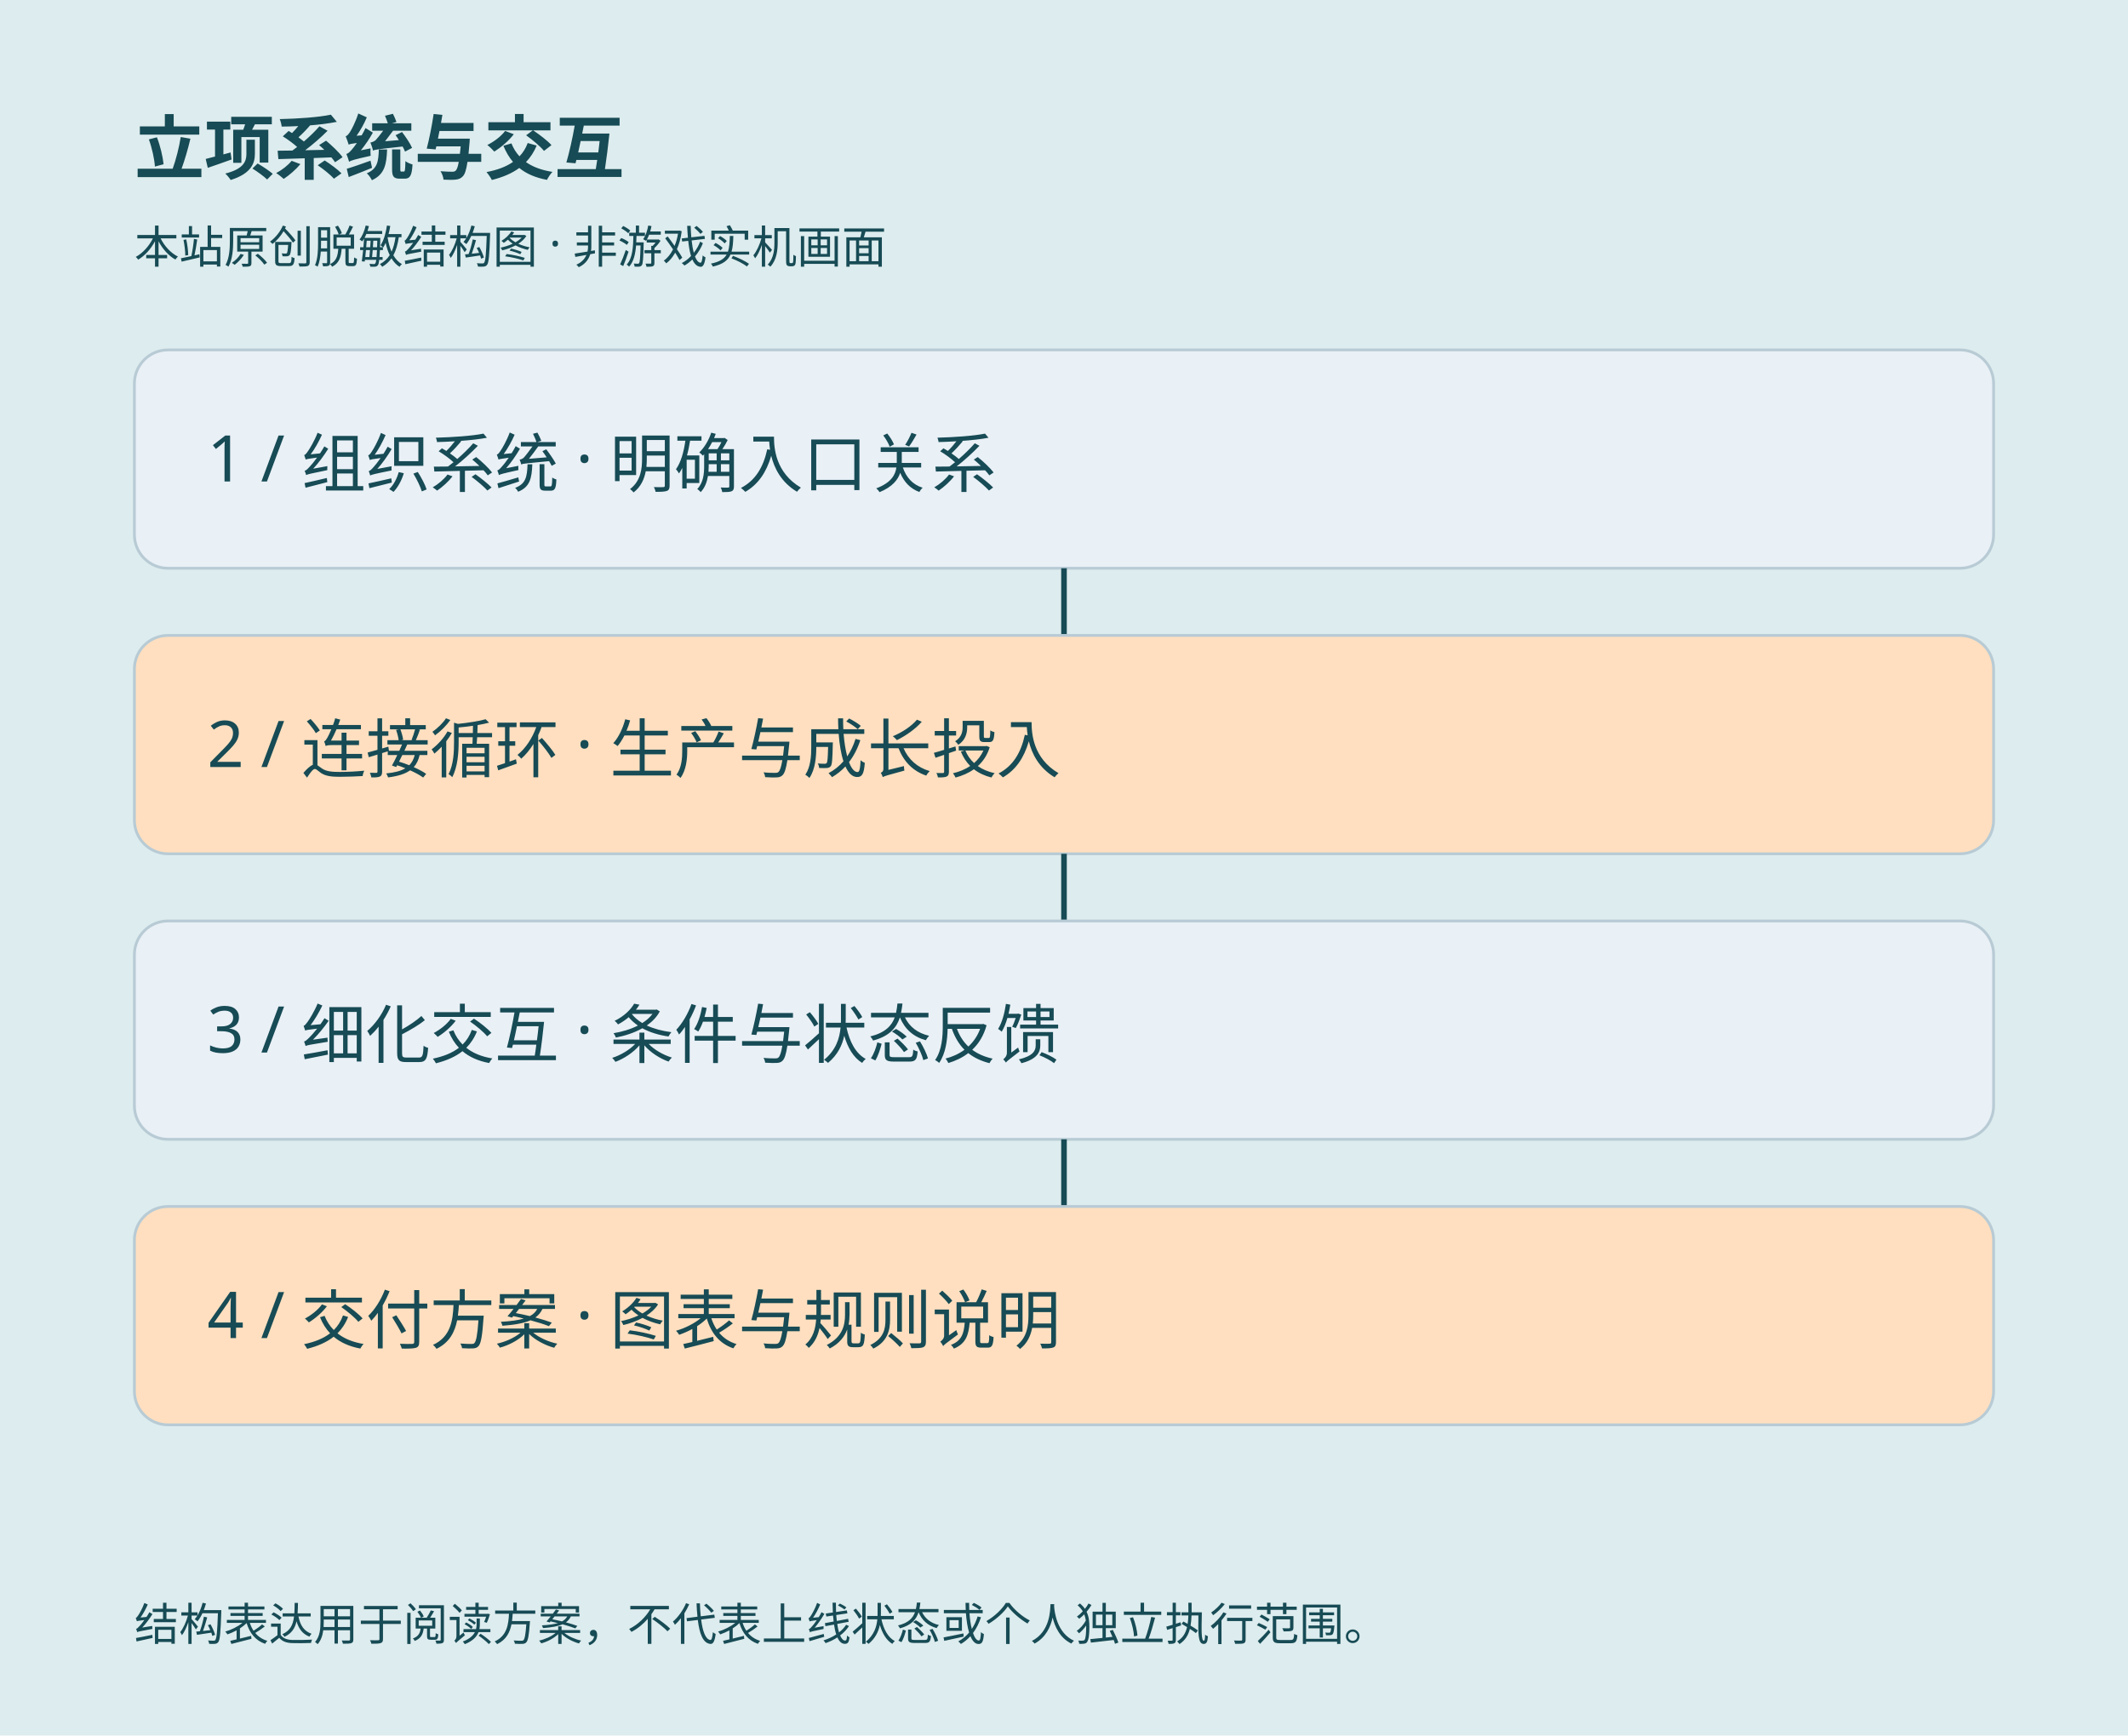
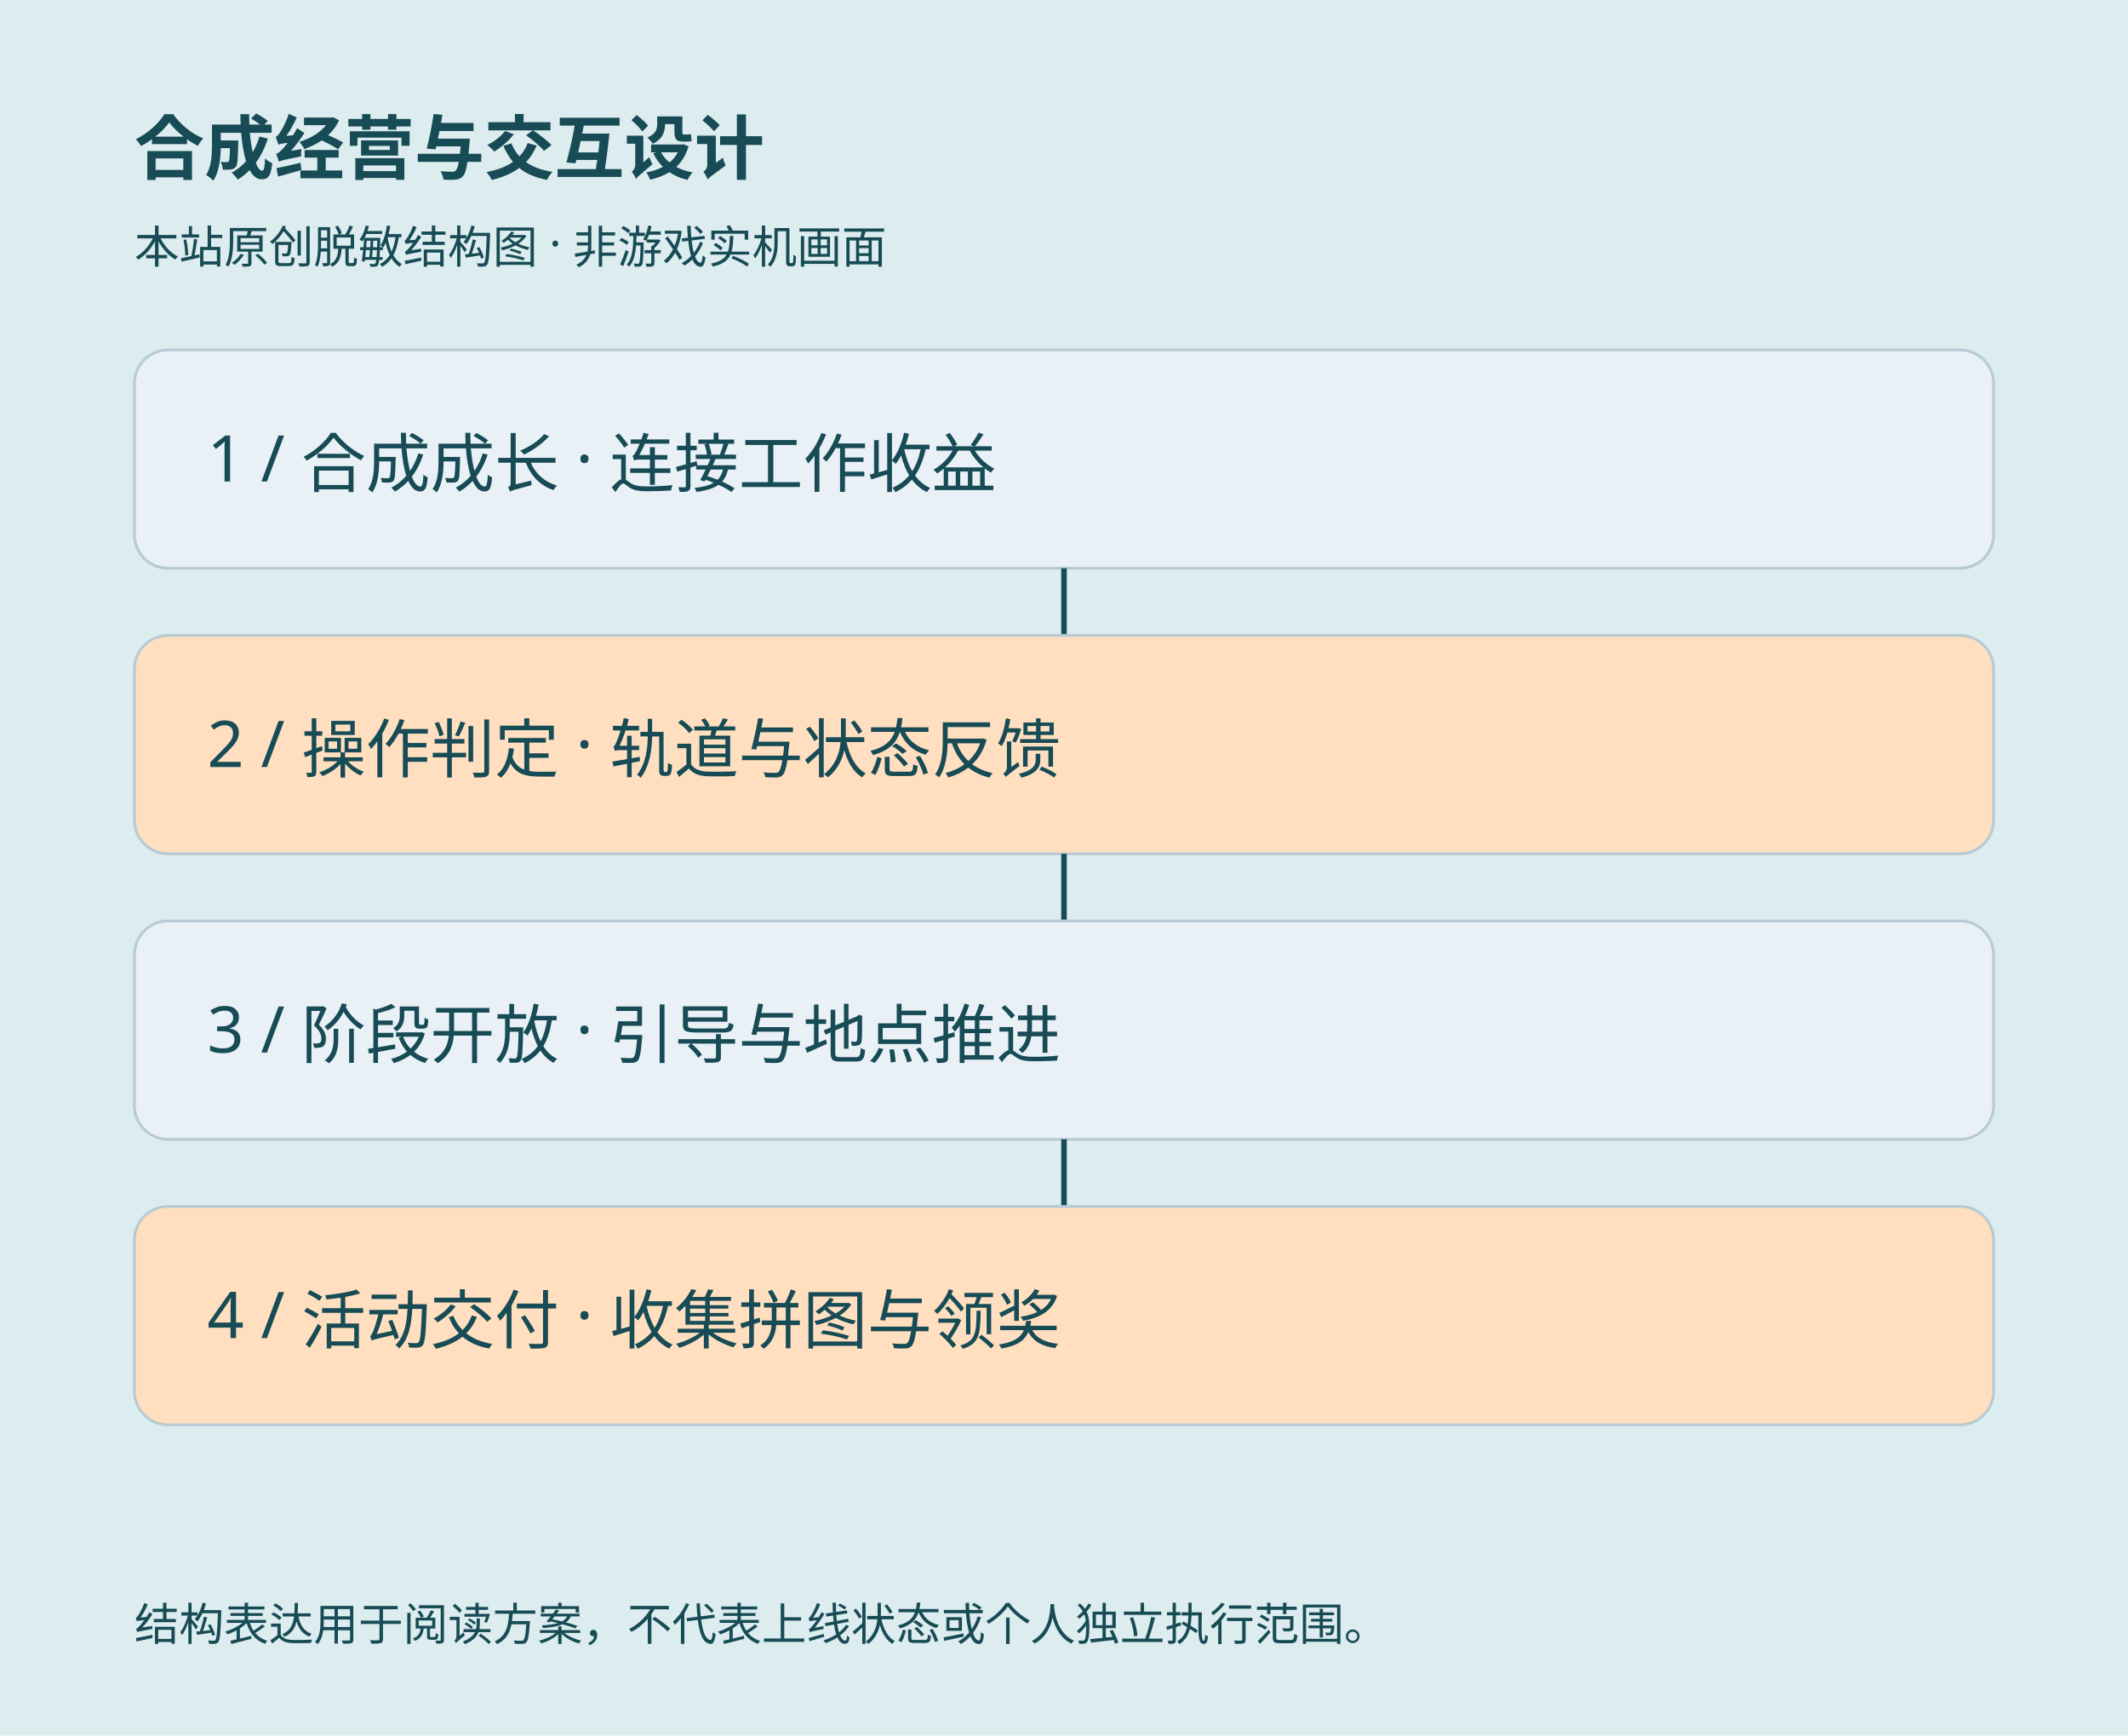
<svg xmlns="http://www.w3.org/2000/svg" width="760" height="620" viewBox="0 0 760 620">
  <rect width="760" height="620" fill="#ddecee" />
  <style>text{font-family:system-ui,'Microsoft YaHei',sans-serif;fill:#174b55}</style>
-   <text x="48" y="62" font-size="25" font-weight="700">立项系统与交互</text>
+   <text x="48" y="62" font-size="25" font-weight="700">合成经营与交互设计</text>
  <text x="48" y="94" font-size="16">本站原创脱敏结构图 · 非游戏实机画面</text>
  <rect x="48" y="125" width="664" height="78" rx="12" fill="#e9f0f6" stroke="#b8cbd5" />
-   <text x="74" y="172" font-size="23">1 / 组织系统 · 明确入口关系</text>
+   <text x="74" y="172" font-size="23">1 / 合成成长 · 连接工作收益</text>
  <path d="M380 203v24" stroke="#174b55" stroke-width="2" />
  <rect x="48" y="227" width="664" height="78" rx="12" fill="#ffdfbf" stroke="#b8cbd5" />
-   <text x="74" y="274" font-size="23">2 / 连接循环 · 生产与成长投入</text>
+   <text x="74" y="274" font-size="23">2 / 操作判定 · 轨道与状态反馈</text>
  <path d="M380 305v24" stroke="#174b55" stroke-width="2" />
  <rect x="48" y="329" width="664" height="78" rx="12" fill="#e9f0f6" stroke="#b8cbd5" />
-   <text x="74" y="376" font-size="23">3 / 细化交互 · 条件与状态反馈</text>
+   <text x="74" y="376" font-size="23">3 / 阶段开放 · 引导与地点推进</text>
  <path d="M380 407v24" stroke="#174b55" stroke-width="2" />
  <rect x="48" y="431" width="664" height="78" rx="12" fill="#ffdfbf" stroke="#b8cbd5" />
-   <text x="74" y="478" font-size="23">4 / 交付方案 · 图表与规则说明</text>
+   <text x="74" y="478" font-size="23">4 / 活动交付 · 收集拼图与领奖</text>
  <text x="48" y="586" font-size="16">结构表达用于阅读方案，不代表上线状态或个人独立执行范围。</text>
</svg>
